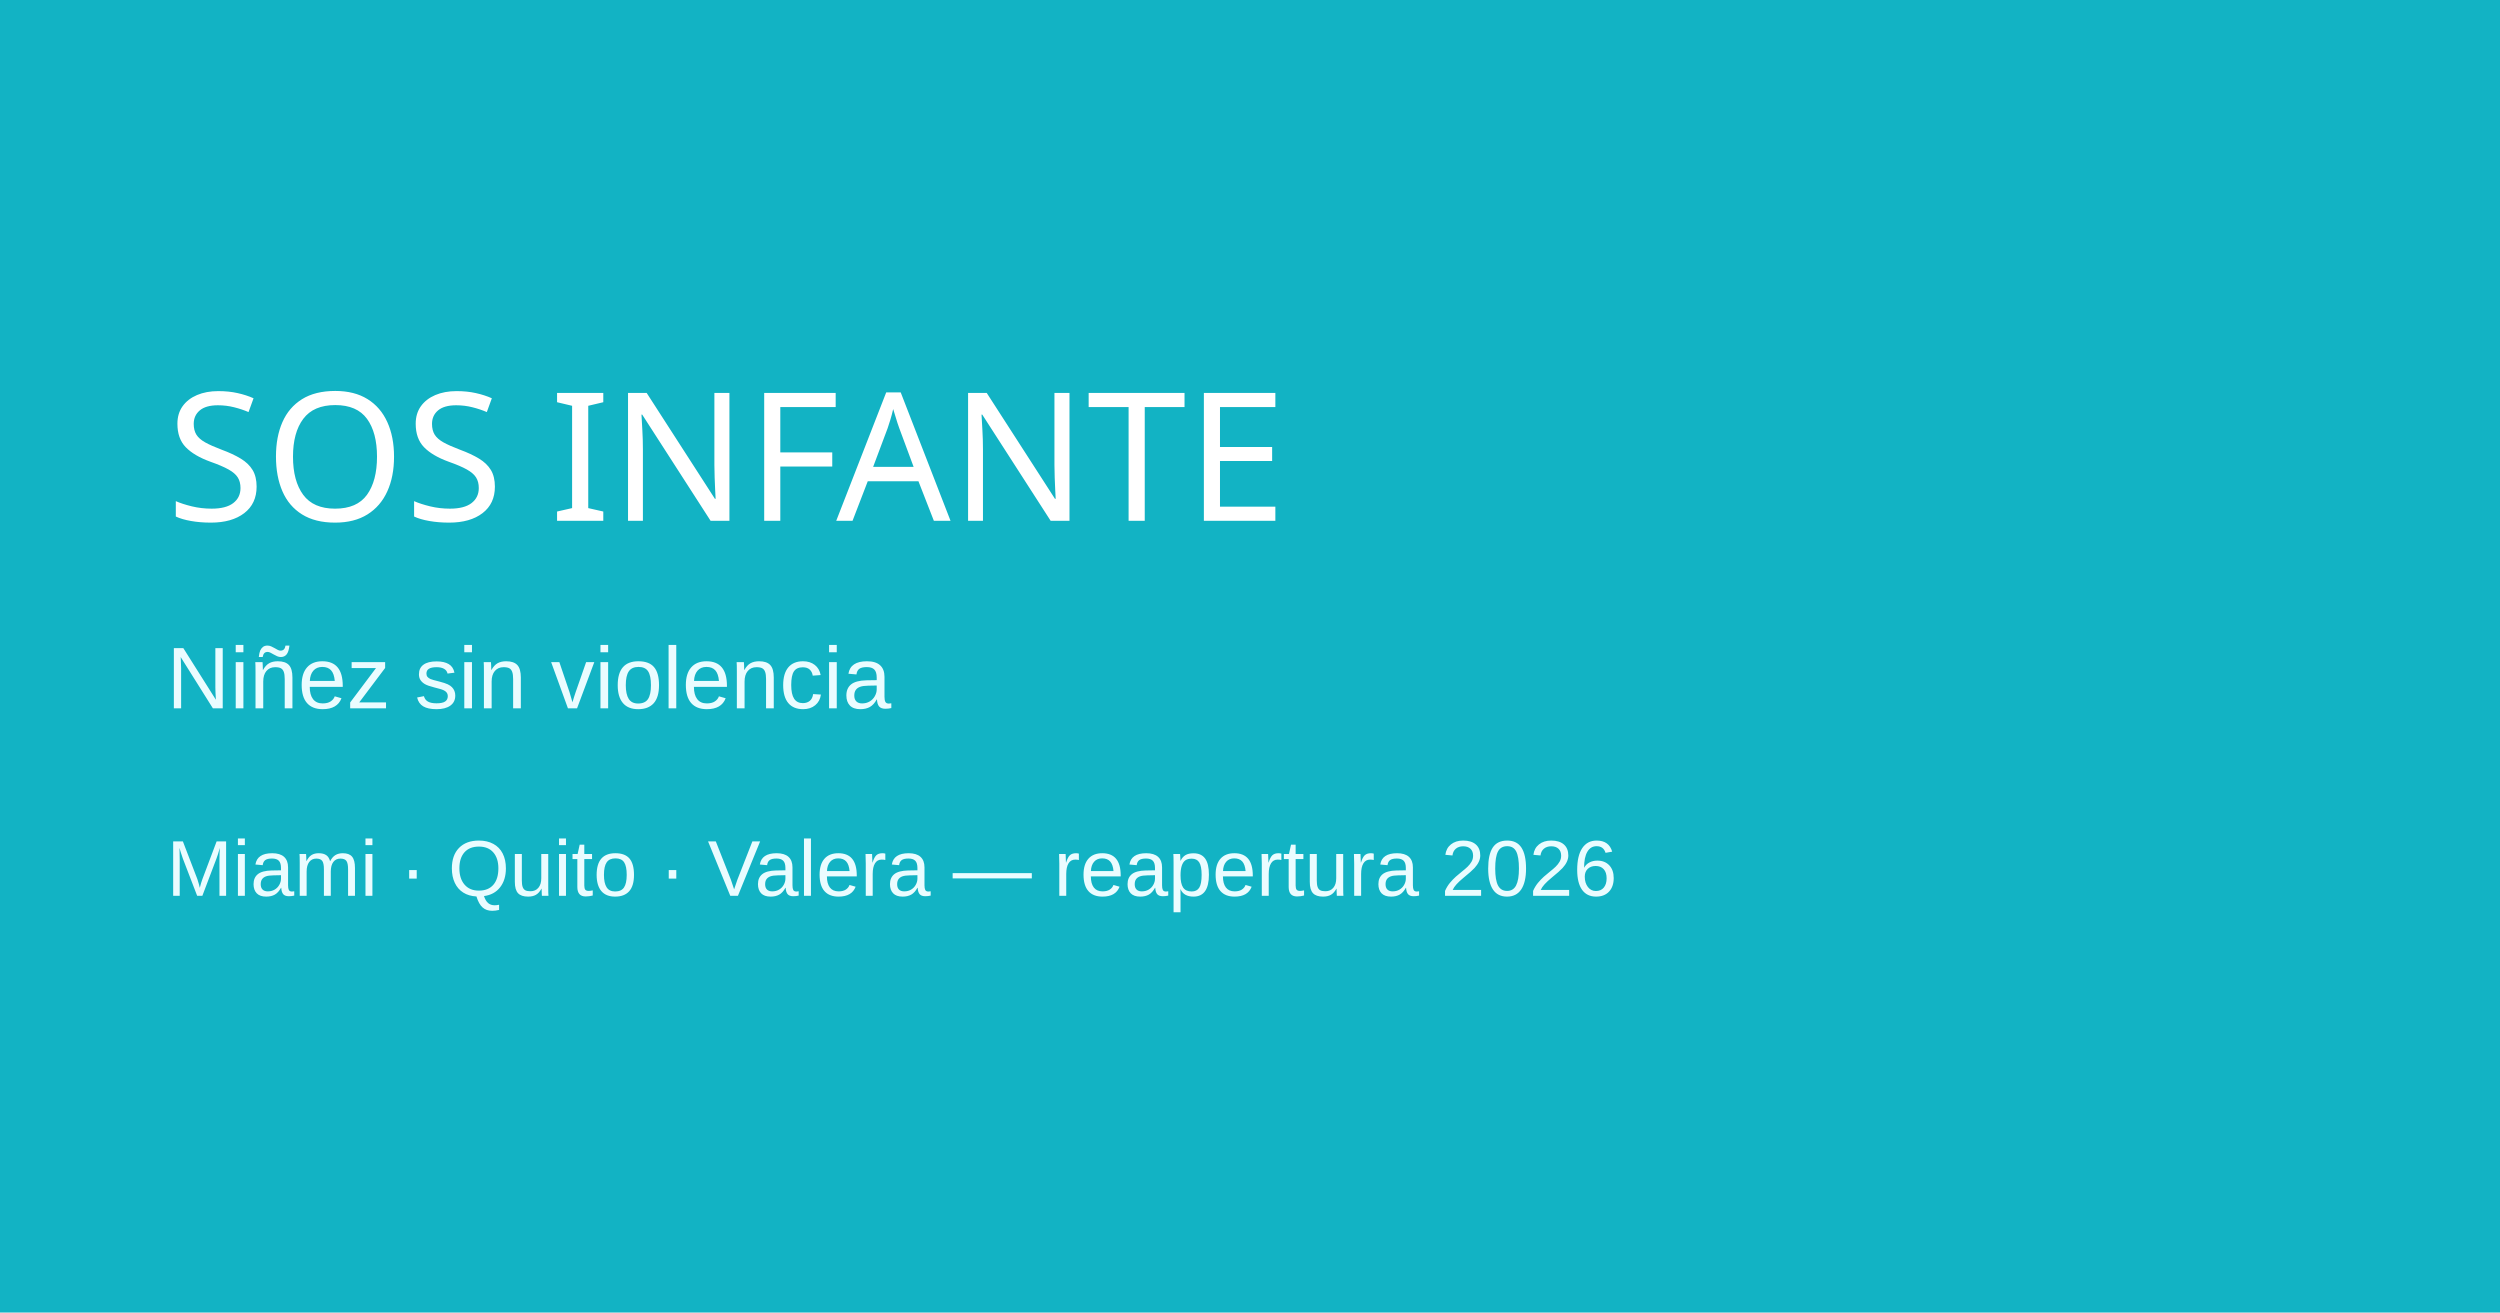
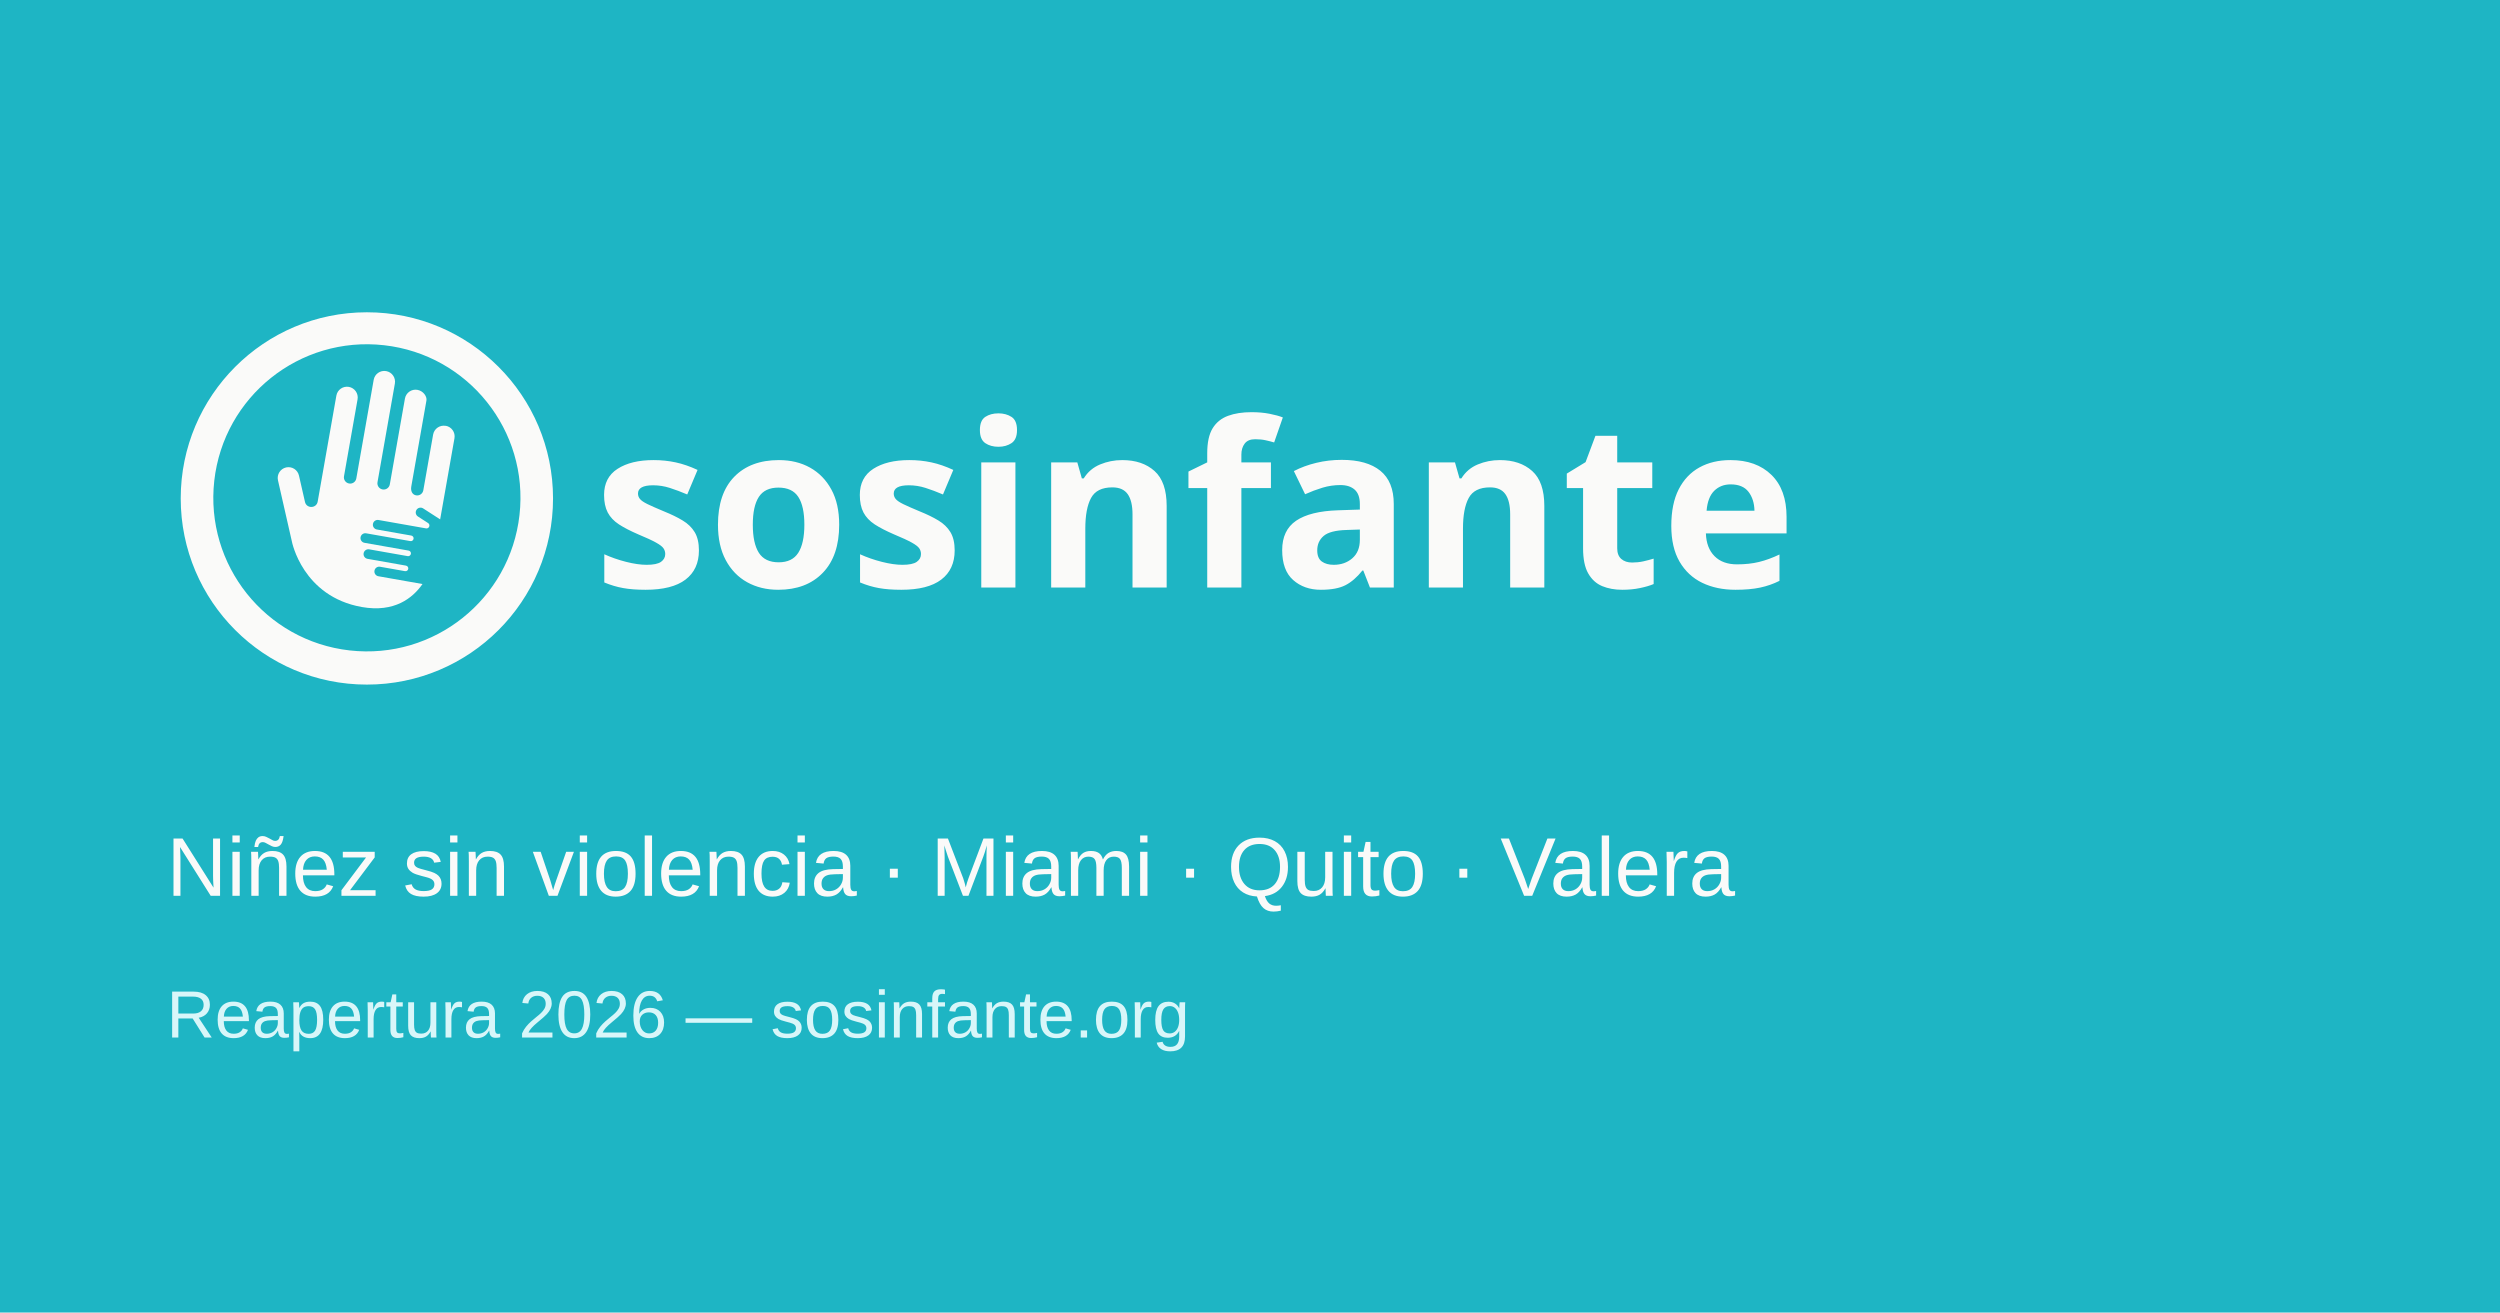
<svg xmlns="http://www.w3.org/2000/svg" width="1200" height="630" viewBox="0 0 1200 630">
-   <rect width="1200" height="630" fill="#12b3c4" />
-   <text x="80" y="250" font-family="Archivo Black,Arial Black,sans-serif" font-size="86" fill="#fff">SOS INFANTE</text>
-   <text x="80" y="340" font-family="Archivo,Arial,sans-serif" font-size="42" fill="#eafcff">Niñez sin violencia</text>
-   <text x="80" y="430" font-family="Archivo,Arial,sans-serif" font-size="38" fill="#eafcff">Miami · Quito · Valera — reapertura 2026</text>
+   <rect width="1200" height="630" fill="#1EB5C4" />
+   <g transform="translate(78,120) scale(1.5)" fill="#FAFAF9">
+     <path d="M65.4,19.93c-32.9,0-59.57,26.67-59.57,59.57s26.67,59.57,59.57,59.57,59.57-26.67,59.57-59.57-26.67-59.57-59.57-59.57ZM59.92,128.14c-26.97-3.03-46.38-27.35-43.35-54.32,3.03-26.97,27.35-46.38,54.32-43.35,26.97,3.03,46.38,27.35,43.35,54.32-3.03,26.97-27.35,46.38-54.32,43.35Z" />
+     <path d="M90.59,56.27h0c-1.87-.33-3.66.92-3.99,2.79l-3.14,17.83c-.19,1.09-1.23,1.82-2.32,1.62-1.09-.19-1.82-1.23-1.52-2.89l4.84-27.45c.23-1.31-1.02-3.09-2.89-3.42-1.87-.33-3.66.92-3.99,2.79l-4.84,27.46c-.19,1.09-1.23,1.82-2.32,1.62-1.09-.19-1.82-1.23-1.62-2.32l5.56-31.56c.33-1.87-.92-3.66-2.79-3.99h0c-1.87-.33-3.66.92-3.99,2.79l-5.56,31.56c-.19,1.09-1.23,1.82-2.32,1.62-1.09-.19-1.82-1.23-1.62-2.32l4.34-24.61c.33-1.87-.92-3.66-2.79-3.99-1.87-.33-3.66.92-3.99,2.79l-4.69,26.59-1.29,7.33c-.39,2.23-3.57,2.31-4.07.1l-1.92-8.43c-.42-1.86-2.27-3.02-4.12-2.6-1.86.42-3.02,2.27-2.6,4.12l4.46,19.61s3.38,17.58,22.39,20.94c10.44,1.84,16.29-2.89,19.4-7.36l-14.12-2.49c-.84-.15-1.4-.95-1.25-1.79.15-.84.95-1.4,1.79-1.25l7.98,1.41c.49.09.95-.24,1.04-.73.09-.49-.24-.95-.73-1.04l-12.3-2.17c-.84-.15-1.4-.95-1.25-1.79.15-.84.95-1.4,1.79-1.25l12.3,2.17c.49.09.95-.24,1.04-.73.09-.49-.24-.95-.73-1.04l-14.13-2.49c-.84-.15-1.4-.95-1.25-1.79.15-.84.95-1.4,1.79-1.25l14.13,2.49c.49.09.95-.24,1.04-.73.09-.49-.24-.95-.73-1.04l-11.02-1.94c-.84-.15-1.4-.95-1.25-1.79.15-.84.95-1.4,1.79-1.25l11.91,2.1,3.28.58c1,.18,1.52-1.15.67-1.7l-3.25-2.1c-.72-.46-.92-1.42-.46-2.13.46-.72,1.42-.92,2.13-.46l5.44,3.51,4.58-25.96c.33-1.87-.92-3.66-2.79-3.99Z" />
+   </g>
+   <text x="285" y="282" fill="#FAFAF9" font-family="Montserrat, 'Arial Black', sans-serif" font-size="110" font-weight="800">sosinfante</text>
+   <text x="80" y="430" fill="#FAFAF9" font-family="'Google Sans', Arial, sans-serif" font-size="40" font-weight="500">Niñez sin violencia · Miami · Quito · Valera</text>
+   <text x="80" y="498" fill="#D8F6F9" font-family="'Google Sans', Arial, sans-serif" font-size="32">Reapertura 2026 — sosinfante.org</text>
</svg>
